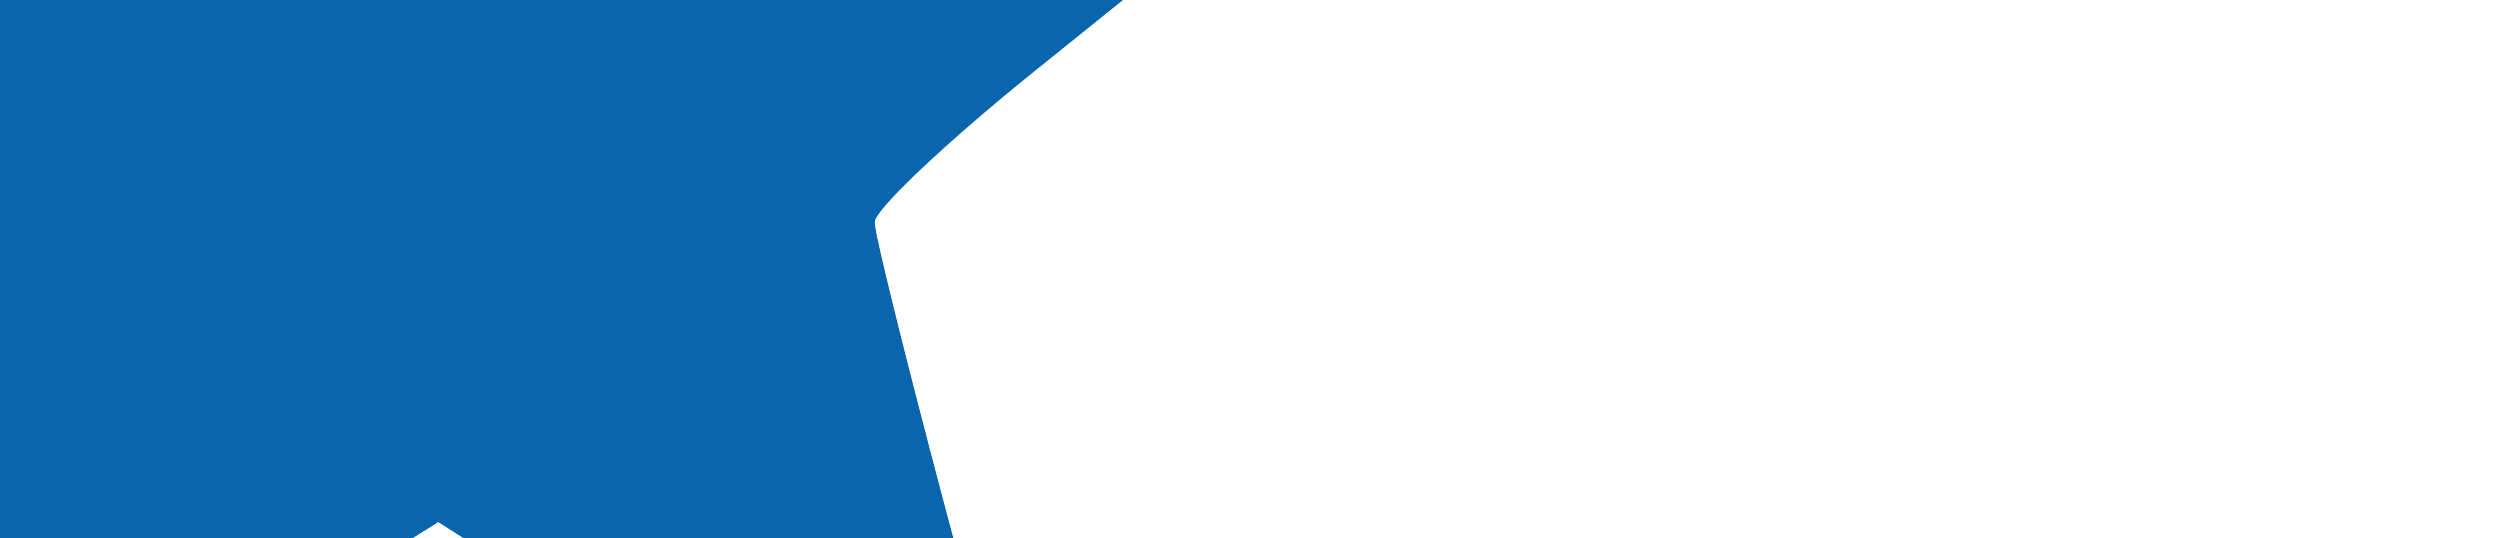
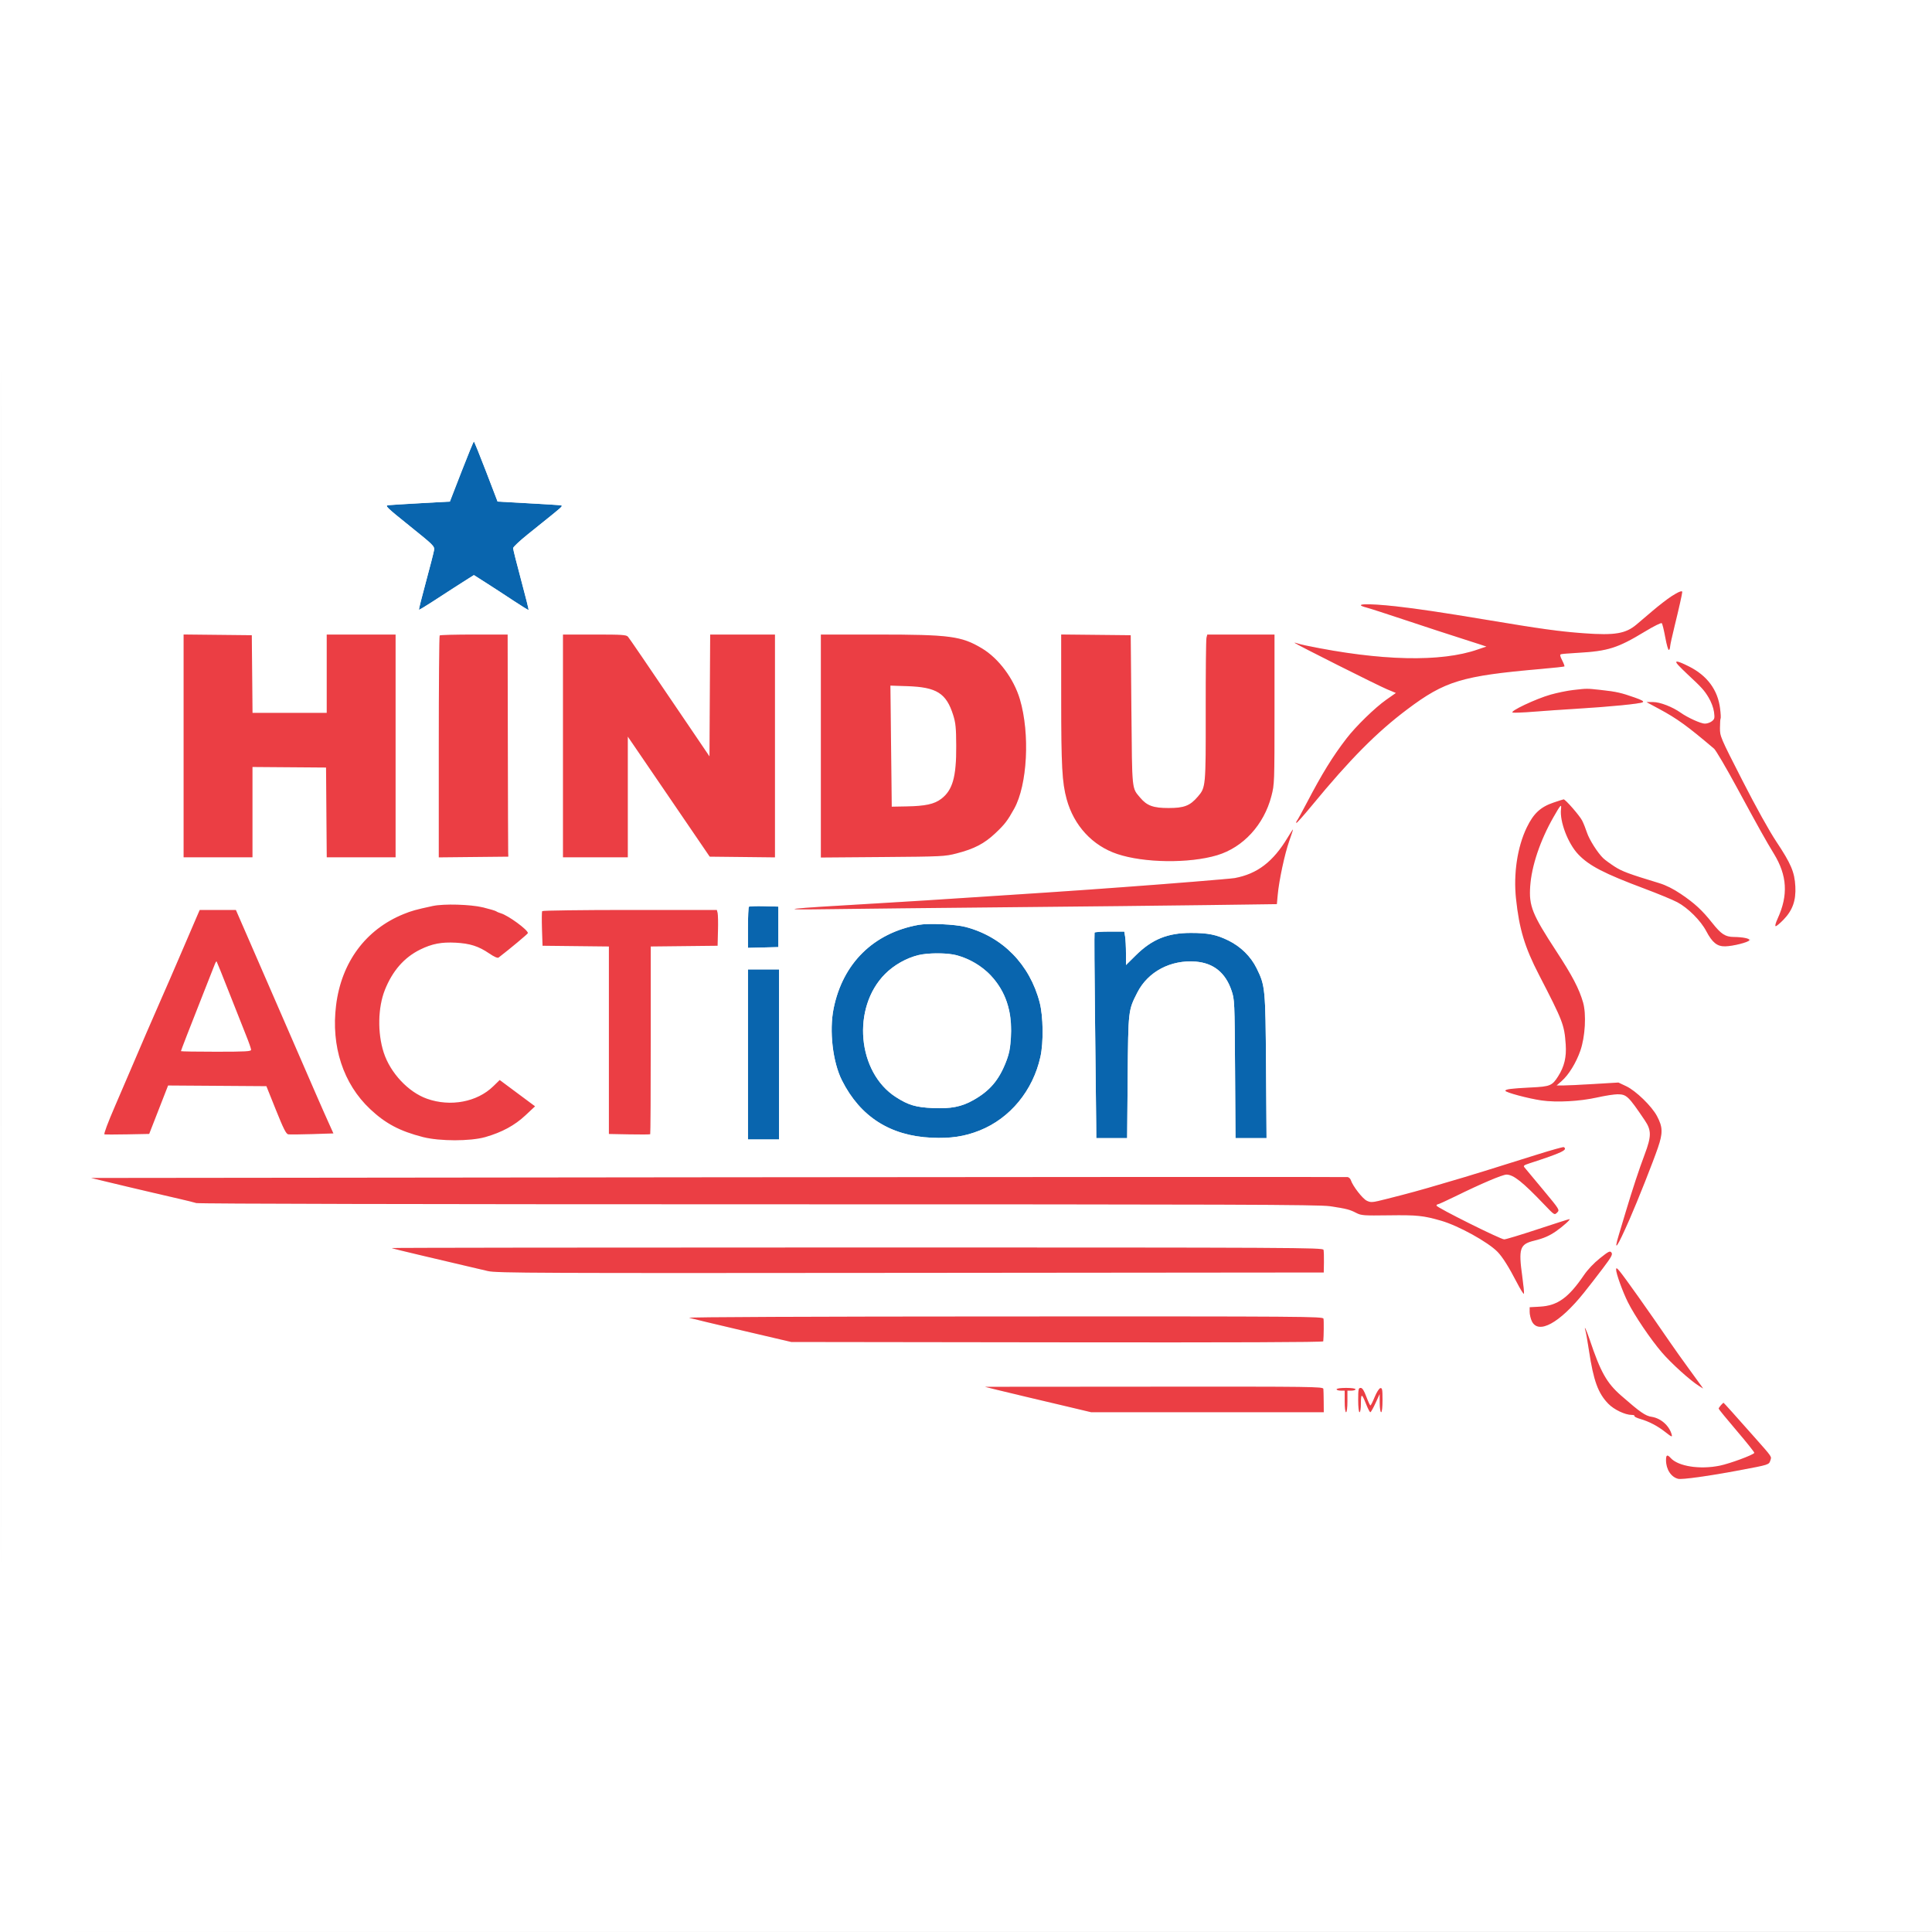
- <svg xmlns="http://www.w3.org/2000/svg" zoomAndPan="magnify" preserveAspectRatio="xMidYMid meet" version="1.0" viewBox="321.86 391.22 166.32 35.77">
+ <svg xmlns="http://www.w3.org/2000/svg" viewBox="0 0 1431 1431" version="1.1">
  <path d="M 341.852 349.250 L 333.220 371.500 311.860 372.711 C 300.112 373.378, 289.185 374.053, 287.579 374.211 C 284.911 374.475, 286.281 375.806, 303.318 389.500 C 321.491 404.108, 321.965 404.583, 321.456 407.690 C 321.168 409.444, 318.465 419.975, 315.451 431.091 C 312.436 442.208, 310.118 451.451, 310.299 451.632 C 310.480 451.814, 314.650 449.347, 319.564 446.152 C 333.464 437.114, 342.118 431.539, 346.758 428.632 L 351.016 425.965 360.258 431.853 C 365.341 435.092, 374.382 440.981, 380.349 444.939 C 386.316 448.897, 391.349 451.984, 391.534 451.800 C 391.718 451.615, 389.207 441.572, 385.953 429.482 C 382.699 417.392, 380.047 406.825, 380.060 406 C 380.074 405.175, 384.838 400.675, 390.647 396 C 396.457 391.325, 404.777 384.626, 409.135 381.113 C 413.494 377.601, 416.934 374.605, 416.780 374.456 C 416.626 374.308, 410.650 373.858, 403.500 373.458 C 396.350 373.057, 385.561 372.453, 379.524 372.115 L 368.548 371.500 360.024 349.253 C 355.336 337.018, 351.271 327.005, 350.992 327.003 C 350.713 327.002, 346.600 337.012, 341.852 349.250 M 554.698 671.635 C 554.314 672.019, 554 679.023, 554 687.199 L 554 702.066 565.250 701.783 L 576.500 701.500 576.500 686.500 L 576.500 671.500 565.948 671.218 C 560.145 671.063, 555.083 671.251, 554.698 671.635 M 680.393 685.024 C 647.024 691.024, 624.229 713.456, 617.445 746.968 C 614.086 763.561, 616.788 786.737, 623.667 800.339 C 637.246 827.190, 659.367 841.309, 690.032 842.701 C 704.162 843.342, 714.542 841.776, 725.658 837.326 C 748.206 828.299, 765.098 807.798, 770.629 782.745 C 772.994 772.034, 772.722 752.697, 770.065 742.500 C 762.697 714.232, 742.482 693.687, 715 686.537 C 707.407 684.561, 687.747 683.702, 680.393 685.024 M 810.712 690.750 C 810.488 691.163, 810.652 720.525, 811.075 756 C 811.498 791.475, 811.879 825.563, 811.922 831.750 L 812 843 823.428 843 L 834.856 843 835.255 797.750 C 835.694 748.025, 835.647 748.435, 842.428 735.117 C 850.275 719.703, 867.147 710.775, 885.625 712.258 C 898.864 713.321, 907.735 720.509, 912.200 733.792 C 914.404 740.349, 914.463 741.657, 914.778 791.750 L 915.101 843 926.607 843 L 938.113 843 937.734 790.250 C 937.314 731.939, 937.142 730.128, 930.795 717.236 C 926.446 708.400, 919.038 701.109, 909.815 696.586 C 900.966 692.245, 894.781 691, 882.074 691 C 864.813 691, 853.318 695.676, 841.250 707.607 L 834 714.774 833.989 706.137 C 833.983 701.387, 833.699 695.813, 833.358 693.750 L 832.738 690 821.928 690 C 815.983 690, 810.935 690.337, 810.712 690.750 M 680.272 707.437 C 671.370 709.594, 662.159 714.802, 655.590 721.393 C 630.716 746.352, 634.945 794.277, 663.642 812.634 C 672.885 818.547, 678.370 820.167, 691.026 820.724 C 704.419 821.313, 712.175 819.785, 720.957 814.829 C 733.135 807.956, 739.835 800.099, 745.161 786.447 C 749.078 776.406, 750.121 760.847, 747.654 749.260 C 743.238 728.523, 728.395 712.724, 708.448 707.528 C 701.467 705.710, 687.584 705.665, 680.272 707.437 M 554 781 L 554 844 565.500 844 L 577 844 577 781 L 577 718 565.500 718 L 554 718 554 781" stroke="none" fill="#0965ae" fill-rule="evenodd" />
  <path d="M 0 715.501 L 0 1431.001 715.750 1430.751 L 1431.500 1430.500 1431.751 715.250 L 1432.001 -0 716.001 -0 L 0 0 0 715.501 M 0.497 716 C 0.497 1109.525, 0.611 1270.512, 0.750 1073.750 C 0.889 876.987, 0.889 555.012, 0.750 358.250 C 0.611 161.487, 0.497 322.475, 0.497 716 M 341.853 349.250 L 333.222 371.500 311.861 372.657 C 300.112 373.293, 289.185 373.968, 287.579 374.157 C 284.889 374.473, 286.137 375.689, 303.318 389.500 C 321.491 404.108, 321.965 404.583, 321.456 407.690 C 321.168 409.444, 318.465 419.975, 315.451 431.091 C 312.436 442.208, 310.118 451.451, 310.299 451.632 C 310.480 451.814, 314.650 449.347, 319.564 446.152 C 333.464 437.114, 342.118 431.539, 346.758 428.632 L 351.016 425.965 360.258 431.853 C 365.341 435.092, 374.382 440.981, 380.349 444.939 C 386.316 448.897, 391.349 451.984, 391.534 451.800 C 391.718 451.615, 389.207 441.572, 385.953 429.482 C 382.699 417.392, 380.047 406.825, 380.060 406 C 380.074 405.175, 384.838 400.675, 390.647 396 C 396.457 391.325, 404.847 384.575, 409.292 381 C 416.381 375.298, 417.074 374.465, 414.937 374.211 C 413.597 374.052, 402.612 373.377, 390.526 372.711 L 368.552 371.500 360.026 349.253 C 355.337 337.018, 351.271 327.005, 350.992 327.003 C 350.713 327.002, 346.600 337.012, 341.853 349.250 M 1238 441.680 C 1234.975 443.648, 1228.736 448.463, 1224.137 452.379 C 1219.537 456.296, 1214.137 460.884, 1212.137 462.576 C 1204.108 469.366, 1196.062 470.717, 1173.435 469.076 C 1155.229 467.755, 1141.389 465.843, 1100.500 459 C 1069.172 453.757, 1048.986 450.754, 1034 449.109 C 1012.337 446.731, 1001.358 447.195, 1012.250 450.029 C 1014.587 450.637, 1027.750 454.891, 1041.500 459.483 C 1055.250 464.075, 1074.375 470.328, 1084 473.378 C 1093.625 476.429, 1101.259 478.942, 1100.965 478.962 C 1100.671 478.983, 1097.843 479.910, 1094.680 481.021 C 1067.333 490.633, 1022.472 489.599, 967 478.077 C 964.525 477.563, 961.600 476.813, 960.500 476.412 C 959.400 476.010, 958.725 475.922, 959 476.217 C 959.982 477.268, 1020.629 507.719, 1027.215 510.467 L 1033.929 513.270 1026.844 518.246 C 1018.429 524.155, 1004.290 537.922, 997.313 547 C 987.053 560.348, 979.289 572.931, 968.003 594.500 C 964.549 601.100, 961.272 607.073, 960.719 607.774 C 960.167 608.475, 959.930 609.264, 960.194 609.527 C 960.457 609.791, 965.584 604.042, 971.586 596.753 C 1000.006 562.241, 1019.661 542.417, 1042.384 525.345 C 1070.258 504.405, 1082.803 500.608, 1140.913 495.529 C 1150.490 494.692, 1158.509 493.824, 1158.733 493.601 C 1158.957 493.377, 1158.194 491.341, 1157.039 489.077 C 1155.462 485.986, 1155.258 484.861, 1156.220 484.562 C 1156.924 484.343, 1162.450 483.887, 1168.500 483.548 C 1191.008 482.286, 1198.156 480.030, 1218.257 467.844 C 1225.037 463.733, 1230.423 461.066, 1230.887 461.589 C 1231.333 462.090, 1232.498 466.879, 1233.476 472.230 C 1234.454 477.582, 1235.648 481.718, 1236.127 481.421 C 1236.607 481.125, 1237 480.054, 1237 479.042 C 1237 478.031, 1238.540 470.970, 1240.422 463.351 C 1243.468 451.020, 1246 439.718, 1246 438.451 C 1246 437.224, 1242.964 438.450, 1238 441.680 M 136 552.483 L 136 635 161.500 635 L 187 635 187 601.542 L 187 568.084 214.250 568.292 L 241.500 568.500 241.763 601.750 L 242.027 635 267.513 635 L 293 635 293 552.500 L 293 470 267.500 470 L 242 470 242 499 L 242 528 214.515 528 L 187.031 528 186.765 499.250 L 186.500 470.500 161.250 470.233 L 136 469.966 136 552.483 M 325.667 470.667 C 325.300 471.033, 325 508.166, 325 553.184 L 325 635.034 350.750 634.767 L 376.500 634.500 376.385 631.250 C 376.321 629.462, 376.209 592.450, 376.135 549 L 376 470 351.167 470 C 337.508 470, 326.033 470.300, 325.667 470.667 M 417 552.500 L 417 635 441 635 L 465 635 465 590.293 L 465 545.586 469.074 551.543 C 471.314 554.819, 484.966 574.825, 499.410 596 L 525.672 634.500 549.836 634.768 L 574 635.036 574 552.518 L 574 470 550.010 470 L 526.020 470 525.760 515.126 L 525.500 560.252 511.690 539.876 C 476.287 487.640, 466.400 473.150, 465.128 471.634 C 463.929 470.208, 460.785 470, 440.378 470 L 417 470 417 552.500 M 608 552.571 L 608 635.143 653.750 634.788 C 697.749 634.448, 699.844 634.345, 708.500 632.112 C 721.608 628.731, 729.058 624.853, 737.213 617.165 C 744.167 610.610, 746.214 607.948, 751.180 599 C 760.979 581.343, 762.966 543.486, 755.431 518 C 750.905 502.689, 739.656 487.606, 727.233 480.189 C 712.076 471.141, 703.498 470.013, 649.750 470.006 L 608 470 608 552.571 M 786.017 517.733 C 786.035 567.686, 786.686 579.603, 790.069 591.965 C 795.414 611.496, 809.141 626.369, 827.513 632.536 C 847.413 639.216, 880.866 639.631, 901.500 633.453 C 920.757 627.688, 936.174 610.909, 941.675 589.730 C 943.973 580.884, 944 580.126, 944 525.389 L 944 470 919.108 470 L 894.217 470 893.610 472.417 C 893.277 473.747, 893.030 498.015, 893.063 526.348 C 893.127 582.845, 893.096 583.192, 887.232 590.042 C 881.429 596.822, 877.117 598.500, 865.500 598.500 C 854.243 598.500, 849.526 596.791, 844.589 590.924 C 838.200 583.330, 838.547 586.756, 838 526 L 837.500 470.500 811.750 470.233 L 786 469.966 786.017 517.733 M 1243.076 492.650 C 1244.409 494.107, 1247.483 497.145, 1249.906 499.400 C 1260.391 509.156, 1262.301 511.257, 1265.474 516.526 C 1267.463 519.829, 1269.113 524.184, 1269.533 527.239 C 1270.163 531.823, 1269.997 532.584, 1268.010 534.193 C 1266.782 535.187, 1264.421 536, 1262.763 536 C 1259.796 536, 1250.038 531.584, 1244.857 527.897 C 1238.823 523.603, 1229.522 520.002, 1224.500 520.015 L 1219.500 520.028 1229 525.140 C 1242.258 532.273, 1249.751 537.699, 1269.586 554.528 C 1270.901 555.644, 1278.438 568.469, 1286.336 583.028 C 1302.886 613.540, 1308.092 622.855, 1313.845 632.251 C 1323.779 648.472, 1324.632 663.019, 1316.669 680.411 C 1315.156 683.717, 1314.572 686, 1315.239 686 C 1315.860 686, 1318.481 683.807, 1321.064 681.127 C 1327.762 674.179, 1330.324 666.927, 1329.765 656.500 C 1329.200 645.938, 1326.565 639.733, 1315.726 623.435 C 1310.406 615.437, 1300.612 597.791, 1290.471 577.935 C 1274.143 545.965, 1273.906 545.409, 1273.942 539.172 C 1273.962 535.691, 1274.177 532.523, 1274.418 532.132 C 1274.660 531.741, 1274.488 528.433, 1274.035 524.781 C 1272.322 510.972, 1264.451 500.366, 1250.875 493.574 C 1242.103 489.185, 1239.639 488.894, 1243.076 492.650 M 660 552.656 L 660.500 597.500 671.336 597.303 C 685.506 597.045, 692.025 595.627, 697.196 591.675 C 705.622 585.234, 708.391 575.439, 708.270 552.500 C 708.198 539.002, 707.845 535.422, 706.008 529.608 C 700.898 513.426, 693.766 508.941, 672 508.224 L 659.500 507.811 660 552.656 M 1165 511.118 C 1160.875 511.590, 1153.450 513.115, 1148.500 514.508 C 1137.636 517.565, 1117.502 527.103, 1120.479 527.783 C 1121.568 528.032, 1128.543 527.746, 1135.979 527.149 C 1143.416 526.552, 1157.825 525.560, 1168 524.944 C 1192.302 523.474, 1214.677 521.280, 1216.653 520.174 C 1217.844 519.508, 1216.412 518.643, 1210.868 516.678 C 1200.846 513.127, 1197.101 512.287, 1185.789 511.057 C 1175.133 509.897, 1175.681 509.895, 1165 511.118 M 1150.731 594.442 C 1141.068 597.701, 1135.895 602.498, 1130.878 612.852 C 1123.926 627.200, 1120.917 647.044, 1122.882 665.576 C 1125.270 688.096, 1129.332 701.572, 1139.889 722 C 1157.684 756.433, 1158.694 759.060, 1159.699 773.552 C 1160.353 782.982, 1158.704 789.945, 1154.103 797.186 C 1149.644 804.203, 1148.229 804.787, 1134 805.484 C 1119.512 806.193, 1115 806.769, 1115 807.909 C 1115 809.117, 1132.229 813.715, 1141.878 815.081 C 1153.090 816.669, 1170.059 815.754, 1183 812.863 C 1188.775 811.574, 1195.525 810.517, 1198 810.516 C 1204.777 810.511, 1206.052 811.725, 1218.250 829.770 C 1223.297 837.237, 1223.277 841.592, 1218.133 855.241 C 1214.050 866.073, 1209.149 880.919, 1204.184 897.500 C 1202.537 903, 1200.201 910.791, 1198.992 914.814 C 1194.957 928.242, 1197.767 924.110, 1207.028 903 C 1213.089 889.182, 1224.259 860.976, 1227.992 850.061 C 1231.750 839.071, 1231.621 834.827, 1227.281 826.644 C 1223.407 819.340, 1211.658 807.930, 1204.548 804.566 L 1198.734 801.816 1180.617 802.911 C 1170.653 803.513, 1160.347 804.004, 1157.715 804.003 L 1152.930 804 1156.642 800.750 C 1161.888 796.157, 1167.389 787.231, 1170.530 778.218 C 1174.140 767.860, 1175.069 751.200, 1172.526 742.417 C 1169.606 732.328, 1164.584 722.712, 1152.872 704.778 C 1134.778 677.073, 1132.377 671.096, 1133.398 656.306 C 1134.430 641.358, 1140.768 622.522, 1150.532 605.388 C 1155.924 595.927, 1156.704 595.091, 1156.212 599.306 C 1155.144 608.455, 1161.370 624.774, 1168.981 632.778 C 1177.024 641.236, 1188.118 646.989, 1217.862 658.127 C 1227.961 661.908, 1238.979 666.464, 1242.346 668.251 C 1250.283 672.463, 1259.712 681.879, 1263.801 689.678 C 1265.583 693.076, 1268.480 697.068, 1270.239 698.548 C 1273.143 700.991, 1273.993 701.191, 1279.469 700.725 C 1282.786 700.442, 1288.337 699.408, 1291.805 698.426 C 1299.573 696.227, 1298.300 695.084, 1287.193 694.282 C 1282.962 693.976, 1278.279 693.110, 1276.788 692.357 C 1275.296 691.604, 1271.491 687.728, 1268.333 683.744 C 1260.742 674.167, 1255.263 669.102, 1245 662.171 C 1239.410 658.395, 1233.932 655.651, 1229 654.153 C 1206.442 647.304, 1201.473 645.459, 1195.917 641.868 C 1192.590 639.717, 1188.816 636.955, 1187.531 635.729 C 1183.386 631.775, 1177.142 621.947, 1175.411 616.653 C 1174.484 613.819, 1172.896 609.848, 1171.882 607.828 C 1170.047 604.171, 1159.365 591.928, 1158.142 592.079 C 1157.789 592.123, 1154.454 593.186, 1150.731 594.442 M 953.790 620.333 C 942.964 638.331, 931.278 647.269, 914.500 650.386 C 911.672 650.911, 864.892 654.714, 833 657.012 C 825.025 657.587, 812.650 658.486, 805.500 659.010 C 798.350 659.534, 785.300 660.428, 776.500 660.996 C 767.700 661.564, 753.975 662.466, 746 663 C 732.460 663.906, 723.705 664.475, 684.750 666.981 C 676.362 667.520, 661.625 668.418, 652 668.975 C 578.838 673.215, 572.279 673.997, 615 673.388 C 633.425 673.125, 692.600 672.491, 746.500 671.978 C 800.400 671.465, 867.280 670.738, 895.121 670.361 L 945.743 669.677 946.399 662.589 C 947.391 651.876, 951.595 632.289, 954.917 622.902 C 956.544 618.304, 957.791 614.458, 957.688 614.354 C 957.584 614.251, 955.831 616.942, 953.790 620.333 M 320.500 671.069 C 307.732 673.841, 304.889 674.632, 298.864 677.087 C 270.859 688.503, 252.957 712.660, 248.958 744.431 C 245.121 774.913, 254.223 802.722, 274.184 821.502 C 285.546 832.193, 296.114 837.790, 313.214 842.175 C 325.634 845.361, 348.424 845.368, 359.500 842.191 C 371.822 838.656, 381.220 833.555, 389.221 826.060 L 396.300 819.429 383.210 809.694 L 370.119 799.959 365.310 804.643 C 349.420 820.118, 322.195 820.927, 303.247 806.486 C 290.511 796.780, 282.673 781.674, 281.199 763.996 C 278.927 736.748, 290.354 713.831, 311.513 703.203 C 319.819 699.031, 327.063 697.651, 337.614 698.229 C 348.178 698.808, 354.451 700.823, 362.326 706.166 C 366.146 708.758, 368.556 709.809, 369.326 709.218 C 377.557 702.904, 391 691.682, 391 691.126 C 391 688.722, 376.458 678.077, 371 676.485 C 369.625 676.083, 368.050 675.413, 367.500 674.994 C 366.950 674.575, 362.595 673.280, 357.823 672.116 C 348.559 669.857, 328.657 669.299, 320.500 671.069 M 554.698 671.635 C 554.314 672.019, 554 679.023, 554 687.199 L 554 702.066 565.250 701.783 L 576.500 701.500 576.500 686.500 L 576.500 671.500 565.948 671.218 C 560.145 671.063, 555.083 671.251, 554.698 671.635 M 145.866 678.750 C 144.731 681.362, 141.784 688.225, 139.317 694 C 136.850 699.775, 133.364 707.875, 131.569 712 C 129.774 716.125, 127.055 722.425, 125.526 726 C 123.997 729.575, 121.631 734.975, 120.268 738 C 117.122 744.982, 99.509 785.709, 96.482 793 C 95.226 796.025, 90.163 807.812, 85.231 819.193 C 79.932 831.420, 76.720 840.012, 77.381 840.193 C 77.997 840.362, 85.700 840.359, 94.500 840.186 L 110.500 839.871 117.500 821.933 L 124.500 803.994 160.907 804.247 L 197.314 804.500 204.407 822.173 C 209.985 836.072, 211.927 839.916, 213.500 840.173 C 214.600 840.353, 222.575 840.275, 231.221 840 L 246.943 839.500 243.122 831 C 237.967 819.533, 236.892 817.070, 204.734 743 C 200.078 732.275, 191.418 712.362, 185.491 698.750 L 174.715 674 161.322 674 L 147.929 674 145.866 678.750 M 401.582 674.867 C 401.288 675.344, 401.227 681.306, 401.449 688.117 L 401.851 700.500 426.425 700.767 L 451 701.035 451 770.467 L 451 839.900 466.086 840.200 C 474.384 840.365, 481.359 840.312, 481.586 840.083 C 481.814 839.854, 482 808.475, 482 770.351 L 482 701.035 506.750 700.767 L 531.500 700.500 531.791 689.500 C 531.951 683.450, 531.830 677.487, 531.522 676.250 L 530.962 674 466.540 674 C 431.108 674, 401.877 674.390, 401.582 674.867 M 680.393 685.024 C 647.024 691.024, 624.229 713.456, 617.445 746.968 C 614.086 763.561, 616.788 786.737, 623.667 800.339 C 637.246 827.190, 659.367 841.309, 690.032 842.701 C 704.162 843.342, 714.542 841.776, 725.658 837.326 C 748.206 828.299, 765.098 807.798, 770.629 782.745 C 772.994 772.034, 772.722 752.697, 770.065 742.500 C 762.697 714.232, 742.482 693.687, 715 686.537 C 707.407 684.561, 687.747 683.702, 680.393 685.024 M 810.712 690.750 C 810.488 691.163, 810.652 720.525, 811.075 756 C 811.498 791.475, 811.879 825.563, 811.922 831.750 L 812 843 823.428 843 L 834.856 843 835.255 797.750 C 835.694 748.025, 835.647 748.435, 842.428 735.117 C 850.275 719.703, 867.147 710.775, 885.625 712.258 C 898.864 713.321, 907.735 720.509, 912.200 733.792 C 914.404 740.349, 914.463 741.657, 914.778 791.750 L 915.101 843 926.607 843 L 938.113 843 937.734 790.250 C 937.314 731.939, 937.142 730.128, 930.795 717.236 C 926.446 708.400, 919.038 701.109, 909.815 696.586 C 900.966 692.245, 894.781 691, 882.074 691 C 864.813 691, 853.318 695.676, 841.250 707.607 L 834 714.774 833.989 706.137 C 833.983 701.387, 833.699 695.813, 833.358 693.750 L 832.738 690 821.928 690 C 815.983 690, 810.935 690.337, 810.712 690.750 M 680.272 707.437 C 671.370 709.594, 662.159 714.802, 655.590 721.393 C 630.716 746.352, 634.945 794.277, 663.642 812.634 C 672.885 818.547, 678.370 820.167, 691.026 820.724 C 704.419 821.313, 712.175 819.785, 720.957 814.829 C 733.135 807.956, 739.835 800.099, 745.161 786.447 C 747.763 779.776, 748.336 776.734, 748.728 767.500 C 749.547 748.203, 744.970 734.386, 733.802 722.448 C 726.951 715.123, 715.482 708.722, 706.114 706.994 C 698.920 705.667, 686.714 705.876, 680.272 707.437 M 159.134 714.111 C 158.627 715.425, 154.836 725.050, 150.710 735.500 C 140.140 762.269, 134 778.101, 134 778.585 C 134 778.813, 145.700 779, 160 779 C 181.996 779, 186 778.778, 186 777.556 C 186 776.762, 184.398 772.149, 182.441 767.306 C 180.483 762.463, 174.820 748.150, 169.857 735.500 C 164.893 722.850, 160.657 712.325, 160.444 712.111 C 160.231 711.898, 159.641 712.798, 159.134 714.111 M 554 781 L 554 844 565.500 844 L 577 844 577 781 L 577 718 565.500 718 L 554 718 554 781 M 1138.500 855.186 C 1108.911 864.485, 1088.827 870.730, 1085 871.822 C 1083.075 872.371, 1075.394 874.634, 1067.931 876.849 C 1052.600 881.401, 1043.555 883.879, 1027.077 888.043 C 1016.282 890.771, 1015.471 890.843, 1012.337 889.355 C 1009.197 887.866, 1001.910 878.442, 1000.526 874.083 C 1000.200 873.056, 999.161 872.055, 998.217 871.858 C 997.273 871.661, 787.475 871.725, 532 872 L 67.500 872.500 77 874.811 C 82.225 876.082, 90.100 877.967, 94.500 879.001 C 98.900 880.035, 107.450 882.046, 113.500 883.471 C 119.550 884.895, 128.550 886.986, 133.500 888.117 C 138.450 889.247, 143.805 890.584, 145.399 891.086 C 147.130 891.632, 315.032 892, 561.986 892 C 913.642 892, 977.086 892.212, 985.087 893.416 C 997.293 895.251, 999.683 895.860, 1004.500 898.359 C 1008.224 900.292, 1009.902 900.416, 1028.809 900.159 C 1049.595 899.876, 1054.309 900.366, 1067.500 904.181 C 1080.284 907.878, 1102.053 919.893, 1109.184 927.188 C 1112.867 930.956, 1117.600 938.464, 1123.517 949.925 C 1126.194 955.109, 1128.552 958.845, 1128.757 958.228 C 1128.963 957.610, 1128.427 952.037, 1127.566 945.843 C 1124.606 924.551, 1125.602 921.545, 1136.500 918.899 C 1143.191 917.274, 1147.640 915.350, 1152.477 911.988 C 1157.590 908.435, 1163.635 903, 1162.473 903 C 1161.985 903, 1151.393 906.375, 1138.935 910.500 C 1126.477 914.625, 1115.317 918, 1114.134 918 C 1111.427 918, 1064 894.346, 1064 892.996 C 1064 892.448, 1064.434 892, 1064.965 892 C 1065.495 892, 1071.233 889.394, 1077.715 886.210 C 1097.018 876.726, 1112.824 870, 1115.808 870 C 1120.983 870, 1127.747 875.369, 1143.925 892.316 C 1151.324 900.067, 1151.357 900.087, 1153.330 898.115 C 1155.302 896.143, 1155.265 896.084, 1142.997 881.318 C 1136.225 873.168, 1130.063 865.770, 1129.303 864.878 C 1128.071 863.431, 1128.492 863.070, 1133.211 861.536 C 1156.779 853.875, 1161.513 851.631, 1158.250 849.667 C 1157.838 849.418, 1148.950 851.902, 1138.500 855.186 M 290.083 924.413 C 290.313 924.640, 300.400 927.137, 312.500 929.962 C 324.600 932.787, 339 936.176, 344.500 937.493 C 350 938.809, 357.650 940.604, 361.500 941.480 C 367.838 942.923, 397.430 943.047, 674.490 942.787 L 980.481 942.500 980.610 935 C 980.680 930.875, 980.542 926.712, 980.302 925.750 C 979.887 924.088, 962.599 924, 634.766 924 C 444.961 924, 289.854 924.186, 290.083 924.413 M 1185.079 931.937 C 1180.584 935.511, 1175.998 940.358, 1173.140 944.556 C 1161.801 961.211, 1153.661 967.061, 1140.788 967.806 L 1133 968.257 1133 971.727 C 1133 973.636, 1133.721 976.716, 1134.601 978.573 C 1139.379 988.641, 1155.082 980.064, 1173.182 957.500 C 1176.712 953.100, 1183.013 944.978, 1187.184 939.452 C 1193.552 931.014, 1194.576 929.141, 1193.573 927.769 C 1192.514 926.321, 1191.544 926.797, 1185.079 931.937 M 1197.036 940.332 C 1196.980 943.161, 1201.871 956.717, 1205.755 964.500 C 1210.737 974.483, 1222.664 992.110, 1230.981 1001.780 C 1237.897 1009.821, 1251.825 1022.407, 1258.306 1026.472 L 1261.500 1028.475 1260 1026.341 C 1259.175 1025.167, 1254.932 1019.322, 1250.570 1013.353 C 1246.209 1007.384, 1240.174 998.900, 1237.159 994.500 C 1220.624 970.372, 1203.421 946.113, 1199.574 941.500 C 1197.555 939.080, 1197.065 938.854, 1197.036 940.332 M 510.500 976.084 C 512.150 976.586, 529.825 980.817, 549.777 985.486 L 586.054 993.976 783.027 994.238 C 913.799 994.412, 980.035 994.164, 980.105 993.500 C 980.495 989.772, 980.614 978.189, 980.276 976.750 C 979.886 975.089, 967.836 975.004, 743.683 975.086 C 599.684 975.138, 508.671 975.528, 510.500 976.084 M 1174.418 986 C 1174.810 987.375, 1175.952 993.920, 1176.955 1000.544 C 1180.317 1022.742, 1183.687 1031.965, 1191.284 1039.760 C 1195.504 1044.089, 1203.720 1048, 1208.597 1048 C 1209.983 1048, 1210.895 1048.360, 1210.623 1048.801 C 1210.351 1049.241, 1212.237 1050.208, 1214.814 1050.950 C 1221.439 1052.858, 1227.803 1056.196, 1233.699 1060.856 C 1238.041 1064.288, 1238.697 1064.554, 1238.214 1062.686 C 1236.503 1056.066, 1230.193 1050.451, 1223.302 1049.418 C 1218.706 1048.729, 1214.786 1045.998, 1200.784 1033.736 C 1189.999 1024.291, 1185.536 1016.345, 1177.394 992.089 C 1174.991 984.931, 1172.882 980.616, 1174.418 986 M 738.500 1029.430 C 743.450 1030.664, 753.575 1033.095, 761 1034.832 C 768.425 1036.569, 782.071 1039.792, 791.325 1041.995 L 808.149 1046 894.325 1045.998 L 980.500 1045.996 980.436 1038.248 C 980.401 1033.987, 980.288 1029.713, 980.186 1028.750 C 980.010 1027.093, 973.337 1027.005, 854.750 1027.093 L 729.500 1027.186 738.500 1029.430 M 990 1029 C 990 1029.550, 991.350 1030, 993 1030 L 996 1030 996 1038 C 996 1042.667, 996.417 1046, 997 1046 C 997.583 1046, 998 1042.667, 998 1038 L 998 1030 1001 1030 C 1002.650 1030, 1004 1029.550, 1004 1029 C 1004 1028.429, 1001 1028, 997 1028 C 993 1028, 990 1028.429, 990 1029 M 1006 1037 C 1006 1042.333, 1006.407 1046, 1007 1046 C 1007.567 1046, 1008 1043.100, 1008 1039.300 C 1008 1031.771, 1008.674 1031.933, 1011.960 1040.250 C 1013.210 1043.412, 1014.570 1046, 1014.983 1046 C 1015.395 1046, 1017.119 1042.963, 1018.814 1039.250 L 1021.894 1032.500 1021.947 1039.250 C 1021.977 1043.048, 1022.437 1046, 1023 1046 C 1023.593 1046, 1024 1042.309, 1024 1036.927 C 1024 1029.107, 1023.777 1027.898, 1022.385 1028.177 C 1021.480 1028.358, 1019.643 1031.250, 1018.208 1034.750 C 1016.800 1038.188, 1015.373 1041, 1015.039 1041 C 1014.704 1041, 1013.337 1038.075, 1012 1034.500 C 1010.256 1029.836, 1009.065 1028, 1007.785 1028 C 1006.204 1028, 1006 1029.029, 1006 1037 M 1274.655 1040.829 C 1273.745 1041.835, 1273 1042.976, 1273 1043.366 C 1273 1043.756, 1279.034 1051.142, 1286.409 1059.780 C 1293.784 1068.418, 1299.636 1075.780, 1299.413 1076.141 C 1298.426 1077.738, 1281.146 1084.112, 1273.732 1085.614 C 1258.975 1088.605, 1243.029 1086.109, 1237.441 1079.935 C 1234.898 1077.125, 1234 1077.541, 1234 1081.532 C 1234 1088.292, 1237.739 1094.042, 1242.968 1095.322 C 1245.874 1096.034, 1265.790 1093.265, 1288.402 1089.005 C 1310.408 1084.860, 1310.190 1084.929, 1311.261 1081.718 C 1312.261 1078.716, 1312.894 1079.641, 1299.494 1064.500 C 1284.914 1048.027, 1276.796 1039, 1276.561 1039 C 1276.423 1039, 1275.565 1039.823, 1274.655 1040.829" stroke="none" fill="#ffffff" fill-rule="evenodd" />
  <path d="M 1238 441.680 C 1234.975 443.648, 1228.736 448.463, 1224.137 452.379 C 1219.537 456.296, 1214.137 460.884, 1212.137 462.576 C 1204.108 469.366, 1196.062 470.717, 1173.435 469.076 C 1155.229 467.755, 1141.389 465.843, 1100.500 459 C 1069.172 453.757, 1048.986 450.754, 1034 449.109 C 1012.337 446.731, 1001.358 447.195, 1012.250 450.029 C 1014.587 450.637, 1027.750 454.891, 1041.500 459.483 C 1055.250 464.075, 1074.375 470.328, 1084 473.378 C 1093.625 476.429, 1101.259 478.942, 1100.965 478.962 C 1100.671 478.983, 1097.843 479.910, 1094.680 481.021 C 1067.333 490.633, 1022.472 489.599, 967 478.077 C 964.525 477.563, 961.600 476.813, 960.500 476.412 C 959.400 476.010, 958.725 475.922, 959 476.217 C 959.982 477.268, 1020.629 507.719, 1027.215 510.467 L 1033.929 513.270 1026.844 518.246 C 1018.429 524.155, 1004.290 537.922, 997.313 547 C 987.053 560.348, 979.289 572.931, 968.003 594.500 C 964.549 601.100, 961.272 607.073, 960.719 607.774 C 960.167 608.475, 959.930 609.264, 960.194 609.527 C 960.457 609.791, 965.584 604.042, 971.586 596.753 C 1000.006 562.241, 1019.661 542.417, 1042.384 525.345 C 1070.258 504.405, 1082.803 500.608, 1140.913 495.529 C 1150.490 494.692, 1158.509 493.824, 1158.733 493.601 C 1158.957 493.377, 1158.194 491.341, 1157.039 489.077 C 1155.462 485.986, 1155.258 484.861, 1156.220 484.562 C 1156.924 484.343, 1162.450 483.887, 1168.500 483.548 C 1191.008 482.286, 1198.156 480.030, 1218.257 467.844 C 1225.037 463.733, 1230.423 461.066, 1230.887 461.589 C 1231.333 462.090, 1232.498 466.879, 1233.476 472.230 C 1234.454 477.582, 1235.648 481.718, 1236.127 481.421 C 1236.607 481.125, 1237 480.054, 1237 479.042 C 1237 478.031, 1238.540 470.970, 1240.422 463.351 C 1243.468 451.020, 1246 439.718, 1246 438.451 C 1246 437.224, 1242.964 438.450, 1238 441.680 M 136 552.483 L 136 635 161.500 635 L 187 635 187 601.542 L 187 568.084 214.250 568.292 L 241.500 568.500 241.763 601.750 L 242.027 635 267.513 635 L 293 635 293 552.500 L 293 470 267.500 470 L 242 470 242 499 L 242 528 214.515 528 L 187.031 528 186.765 499.250 L 186.500 470.500 161.250 470.233 L 136 469.966 136 552.483 M 325.667 470.667 C 325.300 471.033, 325 508.166, 325 553.184 L 325 635.034 350.750 634.767 L 376.500 634.500 376.385 631.250 C 376.321 629.462, 376.209 592.450, 376.135 549 L 376 470 351.167 470 C 337.508 470, 326.033 470.300, 325.667 470.667 M 417 552.500 L 417 635 441 635 L 465 635 465 590.293 L 465 545.586 469.074 551.543 C 471.314 554.819, 484.966 574.825, 499.410 596 L 525.672 634.500 549.836 634.768 L 574 635.036 574 552.518 L 574 470 550.010 470 L 526.020 470 525.760 515.126 L 525.500 560.252 511.690 539.876 C 476.287 487.640, 466.400 473.150, 465.128 471.634 C 463.929 470.208, 460.785 470, 440.378 470 L 417 470 417 552.500 M 608 552.571 L 608 635.143 653.750 634.788 C 697.749 634.448, 699.844 634.345, 708.500 632.112 C 721.608 628.731, 729.058 624.853, 737.213 617.165 C 744.167 610.610, 746.214 607.948, 751.180 599 C 760.979 581.343, 762.966 543.486, 755.431 518 C 750.905 502.689, 739.656 487.606, 727.233 480.189 C 712.076 471.141, 703.498 470.013, 649.750 470.006 L 608 470 608 552.571 M 786.017 517.733 C 786.035 567.686, 786.686 579.603, 790.069 591.965 C 795.414 611.496, 809.141 626.369, 827.513 632.536 C 847.413 639.216, 880.866 639.631, 901.500 633.453 C 920.757 627.688, 936.174 610.909, 941.675 589.730 C 943.973 580.884, 944 580.126, 944 525.389 L 944 470 919.108 470 L 894.217 470 893.610 472.417 C 893.277 473.747, 893.030 498.015, 893.063 526.348 C 893.127 582.845, 893.096 583.192, 887.232 590.042 C 881.429 596.822, 877.117 598.500, 865.500 598.500 C 854.243 598.500, 849.526 596.791, 844.589 590.924 C 838.200 583.330, 838.547 586.756, 838 526 L 837.500 470.500 811.750 470.233 L 786 469.966 786.017 517.733 M 1243.076 492.650 C 1244.409 494.107, 1247.483 497.145, 1249.906 499.400 C 1260.391 509.156, 1262.301 511.257, 1265.474 516.526 C 1267.463 519.829, 1269.113 524.184, 1269.533 527.239 C 1270.163 531.823, 1269.997 532.584, 1268.010 534.193 C 1266.782 535.187, 1264.421 536, 1262.763 536 C 1259.796 536, 1250.038 531.584, 1244.857 527.897 C 1238.823 523.603, 1229.522 520.002, 1224.500 520.015 L 1219.500 520.028 1229 525.140 C 1242.258 532.273, 1249.751 537.699, 1269.586 554.528 C 1270.901 555.644, 1278.438 568.469, 1286.336 583.028 C 1302.886 613.540, 1308.092 622.855, 1313.845 632.251 C 1323.779 648.472, 1324.632 663.019, 1316.669 680.411 C 1315.156 683.717, 1314.572 686, 1315.239 686 C 1315.860 686, 1318.481 683.807, 1321.064 681.127 C 1327.762 674.179, 1330.324 666.927, 1329.765 656.500 C 1329.200 645.938, 1326.565 639.733, 1315.726 623.435 C 1310.406 615.437, 1300.612 597.791, 1290.471 577.935 C 1274.143 545.965, 1273.906 545.409, 1273.942 539.172 C 1273.962 535.691, 1274.177 532.523, 1274.418 532.132 C 1274.660 531.741, 1274.488 528.433, 1274.035 524.781 C 1272.322 510.972, 1264.451 500.366, 1250.875 493.574 C 1242.103 489.185, 1239.639 488.894, 1243.076 492.650 M 660 552.656 L 660.500 597.500 671.336 597.303 C 685.506 597.045, 692.025 595.627, 697.196 591.675 C 705.622 585.234, 708.391 575.439, 708.270 552.500 C 708.198 539.002, 707.845 535.422, 706.008 529.608 C 700.898 513.426, 693.766 508.941, 672 508.224 L 659.500 507.811 660 552.656 M 1165 511.118 C 1160.875 511.590, 1153.450 513.115, 1148.500 514.508 C 1137.636 517.565, 1117.502 527.103, 1120.479 527.783 C 1121.568 528.032, 1128.543 527.746, 1135.979 527.149 C 1143.416 526.552, 1157.825 525.560, 1168 524.944 C 1192.302 523.474, 1214.677 521.280, 1216.653 520.174 C 1217.844 519.508, 1216.412 518.643, 1210.868 516.678 C 1200.846 513.127, 1197.101 512.287, 1185.789 511.057 C 1175.133 509.897, 1175.681 509.895, 1165 511.118 M 1150.731 594.442 C 1141.068 597.701, 1135.895 602.498, 1130.878 612.852 C 1123.926 627.200, 1120.917 647.044, 1122.882 665.576 C 1125.270 688.096, 1129.332 701.572, 1139.889 722 C 1157.684 756.433, 1158.694 759.060, 1159.699 773.552 C 1160.353 782.982, 1158.704 789.945, 1154.103 797.186 C 1149.644 804.203, 1148.229 804.787, 1134 805.484 C 1119.512 806.193, 1115 806.769, 1115 807.909 C 1115 809.117, 1132.229 813.715, 1141.878 815.081 C 1153.090 816.669, 1170.059 815.754, 1183 812.863 C 1188.775 811.574, 1195.525 810.517, 1198 810.516 C 1204.777 810.511, 1206.052 811.725, 1218.250 829.770 C 1223.297 837.237, 1223.277 841.592, 1218.133 855.241 C 1214.050 866.073, 1209.149 880.919, 1204.184 897.500 C 1202.537 903, 1200.201 910.791, 1198.992 914.814 C 1194.957 928.242, 1197.767 924.110, 1207.028 903 C 1213.089 889.182, 1224.259 860.976, 1227.992 850.061 C 1231.750 839.071, 1231.621 834.827, 1227.281 826.644 C 1223.407 819.340, 1211.658 807.930, 1204.548 804.566 L 1198.734 801.816 1180.617 802.911 C 1170.653 803.513, 1160.347 804.004, 1157.715 804.003 L 1152.930 804 1156.642 800.750 C 1161.888 796.157, 1167.389 787.231, 1170.530 778.218 C 1174.140 767.860, 1175.069 751.200, 1172.526 742.417 C 1169.606 732.328, 1164.584 722.712, 1152.872 704.778 C 1134.778 677.073, 1132.377 671.096, 1133.398 656.306 C 1134.430 641.358, 1140.768 622.522, 1150.532 605.388 C 1155.924 595.927, 1156.704 595.091, 1156.212 599.306 C 1155.144 608.455, 1161.370 624.774, 1168.981 632.778 C 1177.024 641.236, 1188.118 646.989, 1217.862 658.127 C 1227.961 661.908, 1238.979 666.464, 1242.346 668.251 C 1250.283 672.463, 1259.712 681.879, 1263.801 689.678 C 1268.229 698.123, 1271.838 701.019, 1277.827 700.933 C 1283.538 700.851, 1295.209 697.872, 1295.710 696.369 C 1296.120 695.140, 1290.690 694.028, 1284.200 694.011 C 1278.017 693.995, 1274.819 691.926, 1268.333 683.744 C 1260.742 674.167, 1255.263 669.102, 1245 662.171 C 1239.410 658.395, 1233.932 655.651, 1229 654.153 C 1206.442 647.304, 1201.473 645.459, 1195.917 641.868 C 1192.590 639.717, 1188.816 636.955, 1187.531 635.729 C 1183.386 631.775, 1177.142 621.947, 1175.411 616.653 C 1174.484 613.819, 1172.896 609.848, 1171.882 607.828 C 1170.047 604.171, 1159.365 591.928, 1158.142 592.079 C 1157.789 592.123, 1154.454 593.186, 1150.731 594.442 M 953.790 620.333 C 942.964 638.331, 931.278 647.269, 914.500 650.386 C 911.672 650.911, 864.892 654.714, 833 657.012 C 825.025 657.587, 812.650 658.486, 805.500 659.010 C 798.350 659.534, 785.300 660.428, 776.500 660.996 C 767.700 661.564, 753.975 662.466, 746 663 C 732.460 663.906, 723.705 664.475, 684.750 666.981 C 676.362 667.520, 661.625 668.418, 652 668.975 C 578.838 673.215, 572.279 673.997, 615 673.388 C 633.425 673.125, 692.600 672.491, 746.500 671.978 C 800.400 671.465, 867.280 670.738, 895.121 670.361 L 945.743 669.677 946.399 662.589 C 947.391 651.876, 951.595 632.289, 954.917 622.902 C 956.544 618.304, 957.791 614.458, 957.688 614.354 C 957.584 614.251, 955.831 616.942, 953.790 620.333 M 320.500 671.069 C 307.732 673.841, 304.889 674.632, 298.864 677.087 C 270.859 688.503, 252.957 712.660, 248.958 744.431 C 245.121 774.913, 254.223 802.722, 274.184 821.502 C 285.546 832.193, 296.114 837.790, 313.214 842.175 C 325.634 845.361, 348.424 845.368, 359.500 842.191 C 371.822 838.656, 381.220 833.555, 389.221 826.060 L 396.300 819.429 383.210 809.694 L 370.119 799.959 365.310 804.643 C 353.376 816.265, 333.639 819.976, 316.305 813.856 C 302.454 808.966, 289.002 794.589, 284.156 779.496 C 279.517 765.047, 279.884 746.201, 285.059 733.225 C 290.694 719.092, 299.364 709.158, 311.127 703.357 C 319.915 699.022, 327.012 697.648, 337.614 698.229 C 348.178 698.808, 354.451 700.823, 362.326 706.166 C 366.146 708.758, 368.556 709.809, 369.326 709.218 C 377.557 702.904, 391 691.682, 391 691.126 C 391 688.722, 376.458 678.077, 371 676.485 C 369.625 676.083, 368.050 675.413, 367.500 674.994 C 366.950 674.575, 362.595 673.280, 357.823 672.116 C 348.559 669.857, 328.657 669.299, 320.500 671.069 M 145.866 678.750 C 144.731 681.362, 141.784 688.225, 139.317 694 C 136.850 699.775, 133.364 707.875, 131.569 712 C 129.774 716.125, 127.055 722.425, 125.526 726 C 123.997 729.575, 121.631 734.975, 120.268 738 C 117.122 744.982, 99.509 785.709, 96.482 793 C 95.226 796.025, 90.163 807.812, 85.231 819.193 C 79.932 831.420, 76.720 840.012, 77.381 840.193 C 77.997 840.362, 85.700 840.359, 94.500 840.186 L 110.500 839.871 117.500 821.933 L 124.500 803.994 160.907 804.247 L 197.314 804.500 204.407 822.173 C 209.985 836.072, 211.927 839.916, 213.500 840.173 C 214.600 840.353, 222.575 840.275, 231.221 840 L 246.943 839.500 243.122 831 C 237.967 819.533, 236.892 817.070, 204.734 743 C 200.078 732.275, 191.418 712.362, 185.491 698.750 L 174.715 674 161.322 674 L 147.929 674 145.866 678.750 M 401.582 674.867 C 401.288 675.344, 401.227 681.306, 401.449 688.117 L 401.851 700.500 426.425 700.767 L 451 701.035 451 770.467 L 451 839.900 466.086 840.200 C 474.384 840.365, 481.359 840.312, 481.586 840.083 C 481.814 839.854, 482 808.475, 482 770.351 L 482 701.035 506.750 700.767 L 531.500 700.500 531.791 689.500 C 531.951 683.450, 531.830 677.487, 531.522 676.250 L 530.962 674 466.540 674 C 431.108 674, 401.877 674.390, 401.582 674.867 M 159.134 714.111 C 158.627 715.425, 154.836 725.050, 150.710 735.500 C 140.140 762.269, 134 778.101, 134 778.585 C 134 778.813, 145.700 779, 160 779 C 181.996 779, 186 778.778, 186 777.556 C 186 776.762, 184.398 772.149, 182.441 767.306 C 180.483 762.463, 174.820 748.150, 169.857 735.500 C 164.893 722.850, 160.657 712.325, 160.444 712.111 C 160.231 711.898, 159.641 712.798, 159.134 714.111 M 1138.500 855.186 C 1108.911 864.485, 1088.827 870.730, 1085 871.822 C 1083.075 872.371, 1075.394 874.634, 1067.931 876.849 C 1052.600 881.401, 1043.555 883.879, 1027.077 888.043 C 1016.282 890.771, 1015.471 890.843, 1012.337 889.355 C 1009.197 887.866, 1001.910 878.442, 1000.526 874.083 C 1000.200 873.056, 999.161 872.055, 998.217 871.858 C 997.273 871.661, 787.475 871.725, 532 872 L 67.500 872.500 77 874.811 C 82.225 876.082, 90.100 877.967, 94.500 879.001 C 98.900 880.035, 107.450 882.046, 113.500 883.471 C 119.550 884.895, 128.550 886.986, 133.500 888.117 C 138.450 889.247, 143.805 890.584, 145.399 891.086 C 147.130 891.632, 315.032 892, 561.986 892 C 913.642 892, 977.086 892.212, 985.087 893.416 C 997.293 895.251, 999.683 895.860, 1004.500 898.359 C 1008.224 900.292, 1009.902 900.416, 1028.809 900.159 C 1049.595 899.876, 1054.309 900.366, 1067.500 904.181 C 1080.284 907.878, 1102.053 919.893, 1109.184 927.188 C 1112.867 930.956, 1117.600 938.464, 1123.517 949.925 C 1126.194 955.109, 1128.552 958.845, 1128.757 958.228 C 1128.963 957.610, 1128.427 952.037, 1127.566 945.843 C 1124.606 924.551, 1125.602 921.545, 1136.500 918.899 C 1143.191 917.274, 1147.640 915.350, 1152.477 911.988 C 1157.590 908.435, 1163.635 903, 1162.473 903 C 1161.985 903, 1151.393 906.375, 1138.935 910.500 C 1126.477 914.625, 1115.317 918, 1114.134 918 C 1111.427 918, 1064 894.346, 1064 892.996 C 1064 892.448, 1064.434 892, 1064.965 892 C 1065.495 892, 1071.233 889.394, 1077.715 886.210 C 1097.018 876.726, 1112.824 870, 1115.808 870 C 1120.983 870, 1127.747 875.369, 1143.925 892.316 C 1151.324 900.067, 1151.357 900.087, 1153.330 898.115 C 1155.302 896.143, 1155.265 896.084, 1142.997 881.318 C 1136.225 873.168, 1130.063 865.770, 1129.303 864.878 C 1128.071 863.431, 1128.492 863.070, 1133.211 861.536 C 1156.779 853.875, 1161.513 851.631, 1158.250 849.667 C 1157.838 849.418, 1148.950 851.902, 1138.500 855.186 M 290.083 924.413 C 290.313 924.640, 300.400 927.137, 312.500 929.962 C 324.600 932.787, 339 936.176, 344.500 937.493 C 350 938.809, 357.650 940.604, 361.500 941.480 C 367.838 942.923, 397.430 943.047, 674.490 942.787 L 980.481 942.500 980.610 935 C 980.680 930.875, 980.542 926.712, 980.302 925.750 C 979.887 924.088, 962.599 924, 634.766 924 C 444.961 924, 289.854 924.186, 290.083 924.413 M 1185.079 931.937 C 1180.584 935.511, 1175.998 940.358, 1173.140 944.556 C 1161.801 961.211, 1153.661 967.061, 1140.788 967.806 L 1133 968.257 1133 971.727 C 1133 973.636, 1133.721 976.716, 1134.601 978.573 C 1139.379 988.641, 1155.082 980.064, 1173.182 957.500 C 1176.712 953.100, 1183.013 944.978, 1187.184 939.452 C 1193.552 931.014, 1194.576 929.141, 1193.573 927.769 C 1192.514 926.321, 1191.544 926.797, 1185.079 931.937 M 1197.036 940.332 C 1196.980 943.161, 1201.871 956.717, 1205.755 964.500 C 1210.737 974.483, 1222.664 992.110, 1230.981 1001.780 C 1237.897 1009.821, 1251.825 1022.407, 1258.306 1026.472 L 1261.500 1028.475 1260 1026.341 C 1259.175 1025.167, 1254.932 1019.322, 1250.570 1013.353 C 1246.209 1007.384, 1240.174 998.900, 1237.159 994.500 C 1220.624 970.372, 1203.421 946.113, 1199.574 941.500 C 1197.555 939.080, 1197.065 938.854, 1197.036 940.332 M 510.500 976.084 C 512.150 976.586, 529.825 980.817, 549.777 985.486 L 586.054 993.976 783.027 994.238 C 913.799 994.412, 980.035 994.164, 980.105 993.500 C 980.495 989.772, 980.614 978.189, 980.276 976.750 C 979.886 975.089, 967.836 975.004, 743.683 975.086 C 599.684 975.138, 508.671 975.528, 510.500 976.084 M 1174.418 986 C 1174.810 987.375, 1175.952 993.920, 1176.955 1000.544 C 1180.317 1022.742, 1183.687 1031.965, 1191.284 1039.760 C 1195.504 1044.089, 1203.720 1048, 1208.597 1048 C 1209.983 1048, 1210.895 1048.360, 1210.623 1048.801 C 1210.351 1049.241, 1212.237 1050.208, 1214.814 1050.950 C 1221.439 1052.858, 1227.803 1056.196, 1233.699 1060.856 C 1238.041 1064.288, 1238.697 1064.554, 1238.214 1062.686 C 1236.503 1056.066, 1230.193 1050.451, 1223.302 1049.418 C 1218.706 1048.729, 1214.786 1045.998, 1200.784 1033.736 C 1189.999 1024.291, 1185.536 1016.345, 1177.394 992.089 C 1174.991 984.931, 1172.882 980.616, 1174.418 986 M 738.500 1029.430 C 743.450 1030.664, 753.575 1033.095, 761 1034.832 C 768.425 1036.569, 782.071 1039.792, 791.325 1041.995 L 808.149 1046 894.325 1045.998 L 980.500 1045.996 980.436 1038.248 C 980.401 1033.987, 980.288 1029.713, 980.186 1028.750 C 980.010 1027.093, 973.337 1027.005, 854.750 1027.093 L 729.500 1027.186 738.500 1029.430 M 990 1029 C 990 1029.550, 991.350 1030, 993 1030 L 996 1030 996 1038 C 996 1042.667, 996.417 1046, 997 1046 C 997.583 1046, 998 1042.667, 998 1038 L 998 1030 1001 1030 C 1002.650 1030, 1004 1029.550, 1004 1029 C 1004 1028.429, 1001 1028, 997 1028 C 993 1028, 990 1028.429, 990 1029 M 1006 1037 C 1006 1042.333, 1006.407 1046, 1007 1046 C 1007.567 1046, 1008 1043.100, 1008 1039.300 C 1008 1031.771, 1008.674 1031.933, 1011.960 1040.250 C 1013.210 1043.412, 1014.570 1046, 1014.983 1046 C 1015.395 1046, 1017.119 1042.963, 1018.814 1039.250 L 1021.894 1032.500 1021.947 1039.250 C 1021.977 1043.048, 1022.437 1046, 1023 1046 C 1023.593 1046, 1024 1042.309, 1024 1036.927 C 1024 1029.107, 1023.777 1027.898, 1022.385 1028.177 C 1021.480 1028.358, 1019.643 1031.250, 1018.208 1034.750 C 1016.800 1038.188, 1015.373 1041, 1015.039 1041 C 1014.704 1041, 1013.337 1038.075, 1012 1034.500 C 1010.256 1029.836, 1009.065 1028, 1007.785 1028 C 1006.204 1028, 1006 1029.029, 1006 1037 M 1274.655 1040.829 C 1273.745 1041.835, 1273 1042.976, 1273 1043.366 C 1273 1043.756, 1279.034 1051.142, 1286.409 1059.780 C 1293.784 1068.418, 1299.636 1075.780, 1299.413 1076.141 C 1298.426 1077.738, 1281.146 1084.112, 1273.732 1085.614 C 1258.975 1088.605, 1243.029 1086.109, 1237.441 1079.935 C 1234.898 1077.125, 1234 1077.541, 1234 1081.532 C 1234 1088.292, 1237.739 1094.042, 1242.968 1095.322 C 1245.874 1096.034, 1265.790 1093.265, 1288.402 1089.005 C 1310.408 1084.860, 1310.190 1084.929, 1311.261 1081.718 C 1312.261 1078.716, 1312.894 1079.641, 1299.494 1064.500 C 1284.914 1048.027, 1276.796 1039, 1276.561 1039 C 1276.423 1039, 1275.565 1039.823, 1274.655 1040.829" stroke="none" fill="#eb3e44" fill-rule="evenodd" />
</svg>
